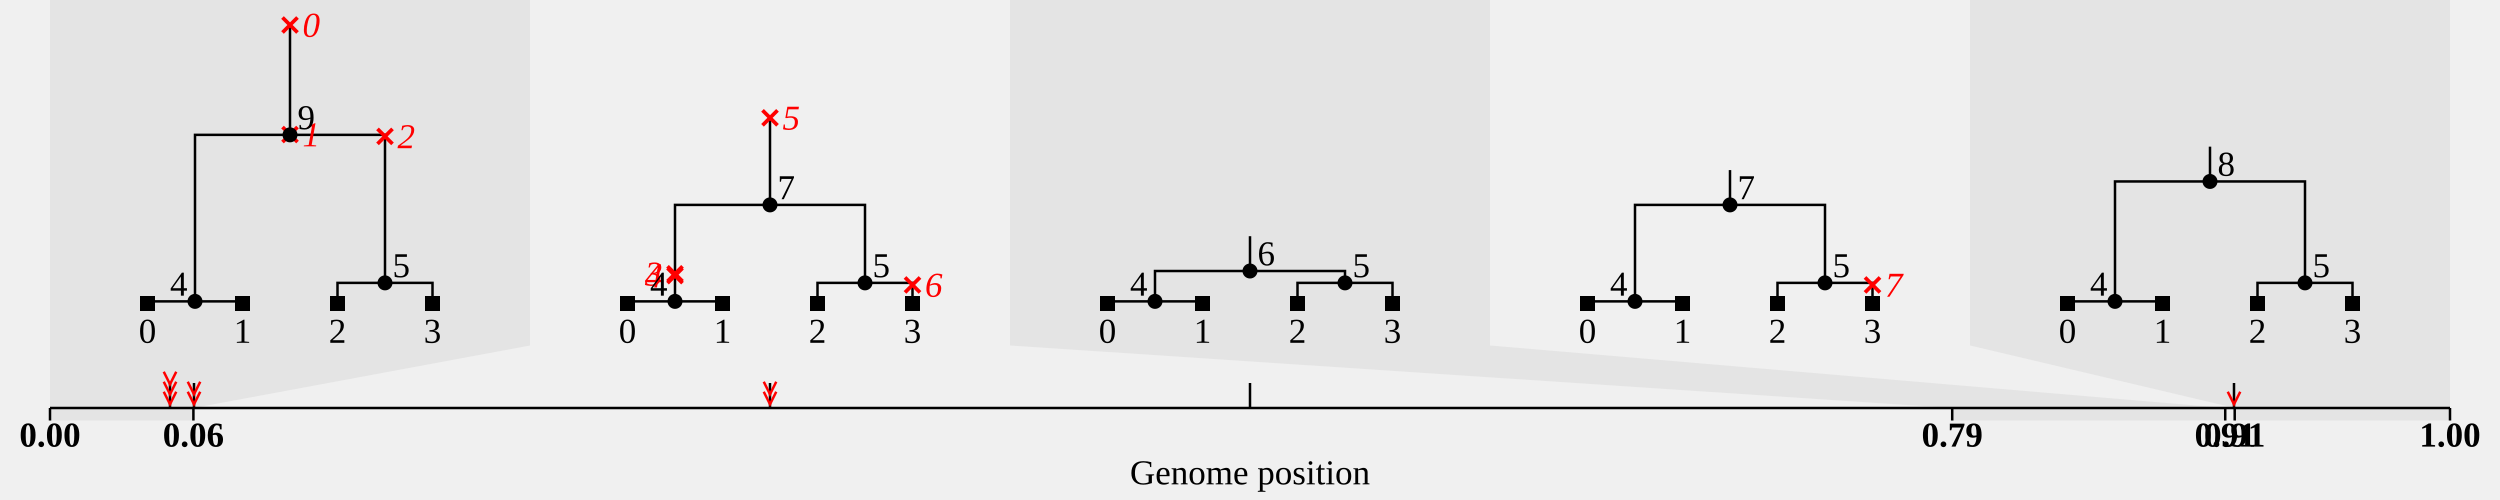
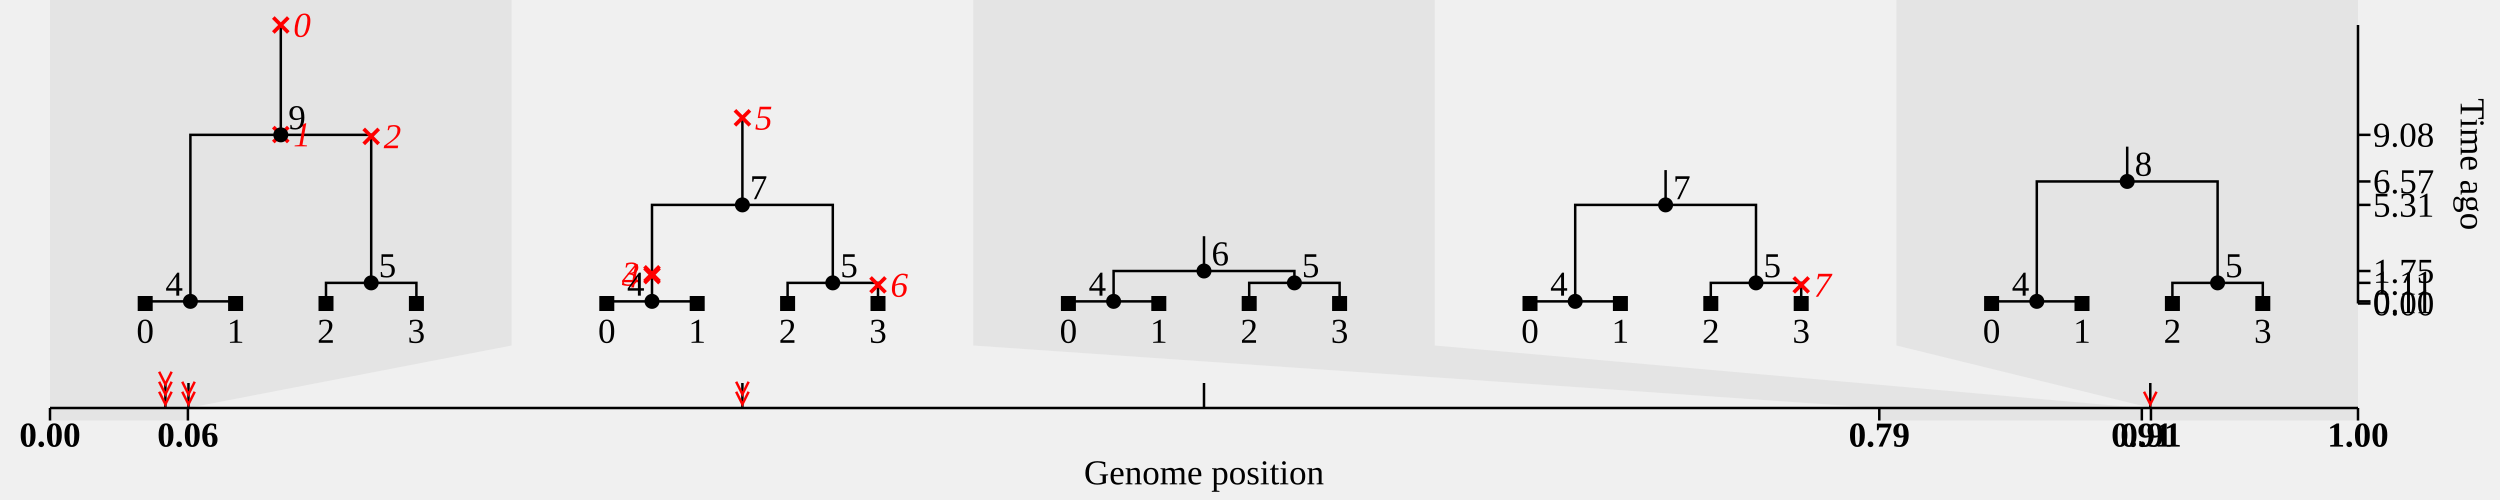
<svg xmlns="http://www.w3.org/2000/svg" baseProfile="full" height="200" version="1.1" width="1000">
  <defs>
    <style type="text/css">.background path {fill: #808080; fill-opacity: 0}.background path:nth-child(odd) {fill-opacity: .1}.x-regions rect {fill: yellow; stroke: black; opacity: 0.5}.axes {font-size: 14px}.x-axis .tick .lab {font-weight: bold; dominant-baseline: hanging}.axes, .tree {font-size: 14px; text-anchor: middle}.axes line, .edge {stroke: black; fill: none}.axes .ax-skip {stroke-dasharray: 4}.y-axis .grid {stroke: #FAFAFA}.node &gt; .sym {fill: black; stroke: none}.site &gt; .sym {stroke: black}.mut text {fill: red; font-style: italic}.mut.extra text {fill: hotpink}.mut line {fill: none; stroke: none}.mut .sym {fill: none; stroke: red}.mut.extra .sym {stroke: hotpink}.node .mut .sym {stroke-width: 1.5px}.tree text, .tree-sequence text {dominant-baseline: central}.plotbox .lab.lft {text-anchor: end}.plotbox .lab.rgt {text-anchor: start}.polytomy line {stroke: black; stroke-dasharray: 1px, 1px}.polytomy text {paint-order:stroke;stroke-width:0.3em;stroke:white}</style>
  </defs>
  <g class="tree-sequence">
    <g class="background">
-       <path d="M20,0 l192,0 l0,138.2 l-134.638,25 l0,5 l-57.362,0 l0,-5 l0,-25 l0,-138.2z" />
-       <path d="M212,0 l192,0 l0,138.2 l376.883,25 l0,5 l-703.52,0 l0,-5 l134.638,-25 l0,-138.2z" />
-       <path d="M404,0 l192,0 l0,138.2 l294.091,25 l0,5 l-109.208,0 l0,-5 l-376.883,-25 l0,-138.2z" />
-       <path d="M596,0 l192,0 l0,138.2 l105.883,25 l0,5 l-3.792,0 l0,-5 l-294.091,-25 l0,-138.2z" />
-       <path d="M788,0 l192,0 l0,138.2 l0,25 l0,5 l-86.117,0 l0,-5 l-105.883,-25 l0,-138.2z" />
+       <path d="M20,0 l184.64,0 l0,138.2 l-129.477,25 l0,5 l-55.163,0 l0,-5 l0,-25 l0,-138.2z" />
+       <path d="M204.64,0 l184.64,0 l0,138.2 l362.436,25 l0,5 l-676.552,0 l0,-5 l129.477,-25 l0,-138.2z" />
+       <path d="M389.28,0 l184.64,0 l0,138.2 l282.817,25 l0,5 l-105.022,0 l0,-5 l-362.436,-25 l0,-138.2z" />
+       <path d="M573.92,0 l184.64,0 l0,138.2 l101.824,25 l0,5 l-3.646,0 l0,-5 l-282.817,-25 l0,-138.2z" />
+       <path d="M758.56,0 l184.64,0 l0,138.2 l0,25 l0,5 l-82.816,0 l0,-5 l-101.824,-25 l0,-138.2z" />
    </g>
    <g class="axes">
      <g class="x-axis">
-         <g class="title" transform="translate(500 200)">
+         <g class="title" transform="translate(481.6 200)">
          <text class="lab" text-anchor="middle" transform="translate(0 -11)">Genome position</text>
        </g>
-         <line class="ax-line" x1="20" x2="980" y1="163.2" y2="163.2" />
+         <line class="ax-line" x1="20" x2="943.2" y1="163.2" y2="163.2" />
        <g class="ticks">
          <g class="tick" transform="translate(20 163.2)">
            <line x1="0" x2="0" y1="0" y2="5" />
            <g transform="translate(0 6)">
              <text class="lab">0.00</text>
            </g>
          </g>
-           <g class="tick" transform="translate(77.3623 163.2)">
+           <g class="tick" transform="translate(75.1634 163.2)">
            <line x1="0" x2="0" y1="0" y2="5" />
            <g transform="translate(0 6)">
              <text class="lab">0.06</text>
            </g>
          </g>
-           <g class="tick" transform="translate(780.883 163.2)">
+           <g class="tick" transform="translate(751.716 163.2)">
            <line x1="0" x2="0" y1="0" y2="5" />
            <g transform="translate(0 6)">
              <text class="lab">0.79</text>
            </g>
          </g>
-           <g class="tick" transform="translate(890.091 163.2)">
+           <g class="tick" transform="translate(856.737 163.2)">
            <line x1="0" x2="0" y1="0" y2="5" />
            <g transform="translate(0 6)">
              <text class="lab">0.91</text>
            </g>
          </g>
-           <g class="tick" transform="translate(893.883 163.2)">
+           <g class="tick" transform="translate(860.384 163.2)">
            <line x1="0" x2="0" y1="0" y2="5" />
            <g transform="translate(0 6)">
              <text class="lab">0.91</text>
            </g>
          </g>
-           <g class="tick" transform="translate(980 163.2)">
+           <g class="tick" transform="translate(943.2 163.2)">
            <line x1="0" x2="0" y1="0" y2="5" />
            <g transform="translate(0 6)">
              <text class="lab">1.00</text>
            </g>
          </g>
        </g>
-         <g class="site s0" transform="translate(68 163.2)">
+         <g class="site s0" transform="translate(66.16 163.2)">
          <line class="sym" x1="0" x2="0" y1="0" y2="-10" />
          <g class="mut m2">
            <polyline class="sym" points="2.5,-6.5 0,-1.5 -2.5,-6.5" />
          </g>
          <g class="mut m1">
            <polyline class="sym" points="2.5,-10.5 0,-5.5 -2.5,-10.5" />
          </g>
          <g class="mut m0">
            <polyline class="sym" points="2.5,-14.5 0,-9.5 -2.5,-14.5" />
          </g>
        </g>
-         <g class="site s1" transform="translate(77.6 163.2)">
+         <g class="site s1" transform="translate(75.392 163.2)">
          <line class="sym" x1="0" x2="0" y1="0" y2="-10" />
          <g class="mut m4">
            <polyline class="sym" points="2.5,-6.5 0,-1.5 -2.5,-6.5" />
          </g>
          <g class="mut m3">
            <polyline class="sym" points="2.5,-10.5 0,-5.5 -2.5,-10.5" />
          </g>
        </g>
-         <g class="site s2" transform="translate(308 163.2)">
+         <g class="site s2" transform="translate(296.96 163.2)">
          <line class="sym" x1="0" x2="0" y1="0" y2="-10" />
          <g class="mut m6">
            <polyline class="sym" points="2.5,-6.5 0,-1.5 -2.5,-6.5" />
          </g>
          <g class="mut m5">
            <polyline class="sym" points="2.5,-10.5 0,-5.5 -2.5,-10.5" />
          </g>
        </g>
-         <g class="site s3" transform="translate(500 163.2)">
-           <line class="sym" x1="0" x2="0" y1="0" y2="-10" />
-         </g>
-         <g class="site s4" transform="translate(893.6 163.2)">
+         <g class="site s3" transform="translate(481.6 163.2)">
+           <line class="sym" x1="0" x2="0" y1="0" y2="-10" />
+         </g>
+         <g class="site s4" transform="translate(860.112 163.2)">
          <line class="sym" x1="0" x2="0" y1="0" y2="-10" />
          <g class="mut m7">
            <polyline class="sym" points="2.5,-6.5 0,-1.5 -2.5,-6.5" />
+           </g>
+         </g>
+       </g>
+       <g class="y-axis">
+         <g class="title" transform="translate(1000 65.7)">
+           <text class="lab" text-anchor="middle" transform="translate(-11) rotate(90)">Time ago</text>
+         </g>
+         <line class="ax-line" x1="943.2" x2="943.2" y1="121.4" y2="10" />
+         <g class="ticks">
+           <g class="tick" transform="translate(943.2 121.4)">
+             <line x1="0" x2="5" y1="0" y2="0" />
+             <g transform="translate(6 0)">
+               <text class="lab" text-anchor="start">0.00</text>
+             </g>
+           </g>
+           <g class="tick" transform="translate(943.2 120.55)">
+             <line x1="0" x2="5" y1="0" y2="0" />
+             <g transform="translate(6 0)">
+               <text class="lab" text-anchor="start">0.11</text>
+             </g>
+           </g>
+           <g class="tick" transform="translate(943.2 113.151)">
+             <line x1="0" x2="5" y1="0" y2="0" />
+             <g transform="translate(6 0)">
+               <text class="lab" text-anchor="start">1.11</text>
+             </g>
+           </g>
+           <g class="tick" transform="translate(943.2 108.403)">
+             <line x1="0" x2="5" y1="0" y2="0" />
+             <g transform="translate(6 0)">
+               <text class="lab" text-anchor="start">1.75</text>
+             </g>
+           </g>
+           <g class="tick" transform="translate(943.2 81.9594)">
+             <line x1="0" x2="5" y1="0" y2="0" />
+             <g transform="translate(6 0)">
+               <text class="lab" text-anchor="start">5.31</text>
+             </g>
+           </g>
+           <g class="tick" transform="translate(943.2 72.5822)">
+             <line x1="0" x2="5" y1="0" y2="0" />
+             <g transform="translate(6 0)">
+               <text class="lab" text-anchor="start">6.57</text>
+             </g>
+           </g>
+           <g class="tick" transform="translate(943.2 53.943)">
+             <line x1="0" x2="5" y1="0" y2="0" />
+             <g transform="translate(6 0)">
+               <text class="lab" text-anchor="start">9.08</text>
+             </g>
          </g>
        </g>
      </g>
    </g>
    <g class="plotbox trees">
      <g class="tree t0" transform="translate(20 0)">
        <g class="plotbox">
-           <g class="c2 m0 m1 node n9 p0 root s0" transform="translate(96 53.943)">
-             <g class="a9 c2 node n4 p0" transform="translate(-38 66.6067)">
-               <g class="a4 leaf node n0 p0 sample" transform="translate(-19 0.850364)">
-                 <path class="edge e0" d="M 0 0 V -0.85 H 19" />
-                 <rect class="sym" height="6" width="6" x="-3" y="-3" />
-                 <text class="lab" transform="translate(0 11)">0</text>
-               </g>
-               <g class="a4 leaf node n1 p0 sample" transform="translate(19 0.850364)">
-                 <path class="edge e1" d="M 0 0 V -0.85 H -19" />
-                 <rect class="sym" height="6" width="6" x="-3" y="-3" />
-                 <text class="lab" transform="translate(0 11)">1</text>
-               </g>
-               <path class="edge e12" d="M 0 0 V -66.607 H 38" />
-               <circle class="sym" cx="0" cy="0" r="3" />
-               <text class="lab lft" transform="translate(-3 -7)">4</text>
-             </g>
-             <g class="a9 c2 m2 node n5 p0 s0" transform="translate(38 59.2084)">
-               <g class="a5 leaf node n2 p0 sample" transform="translate(-19 8.24865)">
-                 <path class="edge e2" d="M 0 0 V -8.249 H 19" />
-                 <rect class="sym" height="6" width="6" x="-3" y="-3" />
-                 <text class="lab" transform="translate(0 11)">2</text>
-               </g>
-               <g class="a5 leaf node n3 p0 sample" transform="translate(19 8.24865)">
-                 <path class="edge e3" d="M 0 0 V -8.249 H -19" />
-                 <rect class="sym" height="6" width="6" x="-3" y="-3" />
-                 <text class="lab" transform="translate(0 11)">3</text>
-               </g>
-               <path class="edge e13" d="M 0 0 V -59.208 H -38" />
+           <g class="c2 m0 m1 node n9 p0 root s0" transform="translate(92.32 53.943)">
+             <g class="a9 c2 node n4 p0" transform="translate(-36.16 66.6067)">
+               <g class="a4 leaf node n0 p0 sample" transform="translate(-18.08 0.850364)">
+                 <path class="edge e0" d="M 0 0 V -0.85 H 18.08" />
+                 <rect class="sym" height="6" width="6" x="-3" y="-3" />
+                 <text class="lab" transform="translate(0 11)">0</text>
+               </g>
+               <g class="a4 leaf node n1 p0 sample" transform="translate(18.08 0.850364)">
+                 <path class="edge e1" d="M 0 0 V -0.85 H -18.08" />
+                 <rect class="sym" height="6" width="6" x="-3" y="-3" />
+                 <text class="lab" transform="translate(0 11)">1</text>
+               </g>
+               <path class="edge e12" d="M 0 0 V -66.607 H 36.16" />
+               <circle class="sym" cx="0" cy="0" r="3" />
+               <text class="lab lft" transform="translate(-3 -7)">4</text>
+             </g>
+             <g class="a9 c2 m2 node n5 p0 s0" transform="translate(36.16 59.2084)">
+               <g class="a5 leaf node n2 p0 sample" transform="translate(-18.08 8.24865)">
+                 <path class="edge e2" d="M 0 0 V -8.249 H 18.08" />
+                 <rect class="sym" height="6" width="6" x="-3" y="-3" />
+                 <text class="lab" transform="translate(0 11)">2</text>
+               </g>
+               <g class="a5 leaf node n3 p0 sample" transform="translate(18.08 8.24865)">
+                 <path class="edge e3" d="M 0 0 V -8.249 H -18.08" />
+                 <rect class="sym" height="6" width="6" x="-3" y="-3" />
+                 <text class="lab" transform="translate(0 11)">3</text>
+               </g>
+               <path class="edge e13" d="M 0 0 V -59.208 H -36.16" />
              <g class="mut m2 s0" transform="translate(0 -58.5914)">
                <line x1="0" x2="0" y1="0" y2="58.591" />
                <path class="sym" d="M -3,-3 l 6,6 M -3,3 l 6,-6" />
                <text class="lab rgt" transform="translate(5 0)">2</text>
              </g>
              <circle class="sym" cx="0" cy="0" r="3" />
              <text class="lab rgt" transform="translate(3 -7)">5</text>
            </g>
            <path class="edge root" d="M 0 0 V -43.943 H 0" />
            <g class="mut m0 s0" transform="translate(0 -43.943)">
              <line x1="0" x2="0" y1="0" y2="43.943" />
              <path class="sym" d="M -3,-3 l 6,6 M -3,3 l 6,-6" />
              <text class="lab rgt" transform="translate(5 0)">0</text>
            </g>
            <g class="mut m1 s0" transform="translate(0 -0.125636)">
              <line x1="0" x2="0" y1="0" y2="0.126" />
              <path class="sym" d="M -3,-3 l 6,6 M -3,3 l 6,-6" />
              <text class="lab rgt" transform="translate(5 0)">1</text>
            </g>
            <circle class="sym" cx="0" cy="0" r="3" />
            <text class="lab rgt" transform="translate(3 -7)">9</text>
          </g>
        </g>
      </g>
-       <g class="tree t1" transform="translate(212 0)">
-         <g class="plotbox">
-           <g class="c2 m5 node n7 p0 root s2" transform="translate(96 81.9594)">
-             <g class="a7 c2 m3 m4 node n4 p0 s1" transform="translate(-38 38.5902)">
-               <g class="a4 leaf node n0 p0 sample" transform="translate(-19 0.850364)">
-                 <path class="edge e0" d="M 0 0 V -0.85 H 19" />
-                 <rect class="sym" height="6" width="6" x="-3" y="-3" />
-                 <text class="lab" transform="translate(0 11)">0</text>
-               </g>
-               <g class="a4 leaf node n1 p0 sample" transform="translate(19 0.850364)">
-                 <path class="edge e1" d="M 0 0 V -0.85 H -19" />
-                 <rect class="sym" height="6" width="6" x="-3" y="-3" />
-                 <text class="lab" transform="translate(0 11)">1</text>
-               </g>
-               <path class="edge e6" d="M 0 0 V -38.59 H 38" />
+       <g class="tree t1" transform="translate(204.64 0)">
+         <g class="plotbox">
+           <g class="c2 m5 node n7 p0 root s2" transform="translate(92.32 81.9594)">
+             <g class="a7 c2 m3 m4 node n4 p0 s1" transform="translate(-36.16 38.5902)">
+               <g class="a4 leaf node n0 p0 sample" transform="translate(-18.08 0.850364)">
+                 <path class="edge e0" d="M 0 0 V -0.85 H 18.08" />
+                 <rect class="sym" height="6" width="6" x="-3" y="-3" />
+                 <text class="lab" transform="translate(0 11)">0</text>
+               </g>
+               <g class="a4 leaf node n1 p0 sample" transform="translate(18.08 0.850364)">
+                 <path class="edge e1" d="M 0 0 V -0.85 H -18.08" />
+                 <rect class="sym" height="6" width="6" x="-3" y="-3" />
+                 <text class="lab" transform="translate(0 11)">1</text>
+               </g>
+               <path class="edge e6" d="M 0 0 V -38.59 H 36.16" />
              <g class="mut m3 s1" transform="translate(0 -11.0323)">
                <line x1="0" x2="0" y1="0" y2="11.032" />
                <path class="sym" d="M -3,-3 l 6,6 M -3,3 l 6,-6" />
                <text class="lab lft" transform="translate(-5 0)">3</text>
              </g>
              <g class="mut m4 s1" transform="translate(0 -10.2896)">
                <line x1="0" x2="0" y1="0" y2="10.29" />
                <path class="sym" d="M -3,-3 l 6,6 M -3,3 l 6,-6" />
                <text class="lab lft" transform="translate(-5 0)">4</text>
              </g>
              <circle class="sym" cx="0" cy="0" r="3" />
              <text class="lab lft" transform="translate(-3 -7)">4</text>
            </g>
-             <g class="a7 c2 node n5 p0" transform="translate(38 31.1919)">
-               <g class="a5 leaf node n2 p0 sample" transform="translate(-19 8.24865)">
-                 <path class="edge e2" d="M 0 0 V -8.249 H 19" />
-                 <rect class="sym" height="6" width="6" x="-3" y="-3" />
-                 <text class="lab" transform="translate(0 11)">2</text>
-               </g>
-               <g class="a5 leaf m6 node n3 p0 s2 sample" transform="translate(19 8.24865)">
-                 <path class="edge e3" d="M 0 0 V -8.249 H -19" />
+             <g class="a7 c2 node n5 p0" transform="translate(36.16 31.1919)">
+               <g class="a5 leaf node n2 p0 sample" transform="translate(-18.08 8.24865)">
+                 <path class="edge e2" d="M 0 0 V -8.249 H 18.08" />
+                 <rect class="sym" height="6" width="6" x="-3" y="-3" />
+                 <text class="lab" transform="translate(0 11)">2</text>
+               </g>
+               <g class="a5 leaf m6 node n3 p0 s2 sample" transform="translate(18.08 8.24865)">
+                 <path class="edge e3" d="M 0 0 V -8.249 H -18.08" />
                <g class="mut m6 s2" transform="translate(0 -7.42667)">
                  <line x1="0" x2="0" y1="0" y2="7.427" />
                  <path class="sym" d="M -3,-3 l 6,6 M -3,3 l 6,-6" />
                  <text class="lab rgt" transform="translate(5 0)">6</text>
                </g>
                <rect class="sym" height="6" width="6" x="-3" y="-3" />
                <text class="lab" transform="translate(0 11)">3</text>
              </g>
-               <path class="edge e8" d="M 0 0 V -31.192 H -38" />
+               <path class="edge e8" d="M 0 0 V -31.192 H -36.16" />
              <circle class="sym" cx="0" cy="0" r="3" />
              <text class="lab rgt" transform="translate(3 -7)">5</text>
            </g>
            <path class="edge root" d="M 0 0 V -34.826 H 0" />
            <g class="mut m5 s2" transform="translate(0 -34.8261)">
              <line x1="0" x2="0" y1="0" y2="34.826" />
              <path class="sym" d="M -3,-3 l 6,6 M -3,3 l 6,-6" />
              <text class="lab rgt" transform="translate(5 0)">5</text>
            </g>
            <circle class="sym" cx="0" cy="0" r="3" />
            <text class="lab rgt" transform="translate(3 -7)">7</text>
          </g>
        </g>
      </g>
-       <g class="tree t2" transform="translate(404 0)">
-         <g class="plotbox">
-           <g class="c2 node n6 p0 root" transform="translate(96 108.403)">
-             <g class="a6 c2 node n4 p0" transform="translate(-38 12.1467)">
-               <g class="a4 leaf node n0 p0 sample" transform="translate(-19 0.850364)">
-                 <path class="edge e0" d="M 0 0 V -0.85 H 19" />
-                 <rect class="sym" height="6" width="6" x="-3" y="-3" />
-                 <text class="lab" transform="translate(0 11)">0</text>
-               </g>
-               <g class="a4 leaf node n1 p0 sample" transform="translate(19 0.850364)">
-                 <path class="edge e1" d="M 0 0 V -0.85 H -19" />
-                 <rect class="sym" height="6" width="6" x="-3" y="-3" />
-                 <text class="lab" transform="translate(0 11)">1</text>
-               </g>
-               <path class="edge e4" d="M 0 0 V -12.147 H 38" />
-               <circle class="sym" cx="0" cy="0" r="3" />
-               <text class="lab lft" transform="translate(-3 -7)">4</text>
-             </g>
-             <g class="a6 c2 node n5 p0" transform="translate(38 4.74841)">
-               <g class="a5 leaf node n2 p0 sample" transform="translate(-19 8.24865)">
-                 <path class="edge e2" d="M 0 0 V -8.249 H 19" />
-                 <rect class="sym" height="6" width="6" x="-3" y="-3" />
-                 <text class="lab" transform="translate(0 11)">2</text>
-               </g>
-               <g class="a5 leaf node n3 p0 sample" transform="translate(19 8.24865)">
-                 <path class="edge e3" d="M 0 0 V -8.249 H -19" />
-                 <rect class="sym" height="6" width="6" x="-3" y="-3" />
-                 <text class="lab" transform="translate(0 11)">3</text>
-               </g>
-               <path class="edge e5" d="M 0 0 V -4.748 H -38" />
+       <g class="tree t2" transform="translate(389.28 0)">
+         <g class="plotbox">
+           <g class="c2 node n6 p0 root" transform="translate(92.32 108.403)">
+             <g class="a6 c2 node n4 p0" transform="translate(-36.16 12.1467)">
+               <g class="a4 leaf node n0 p0 sample" transform="translate(-18.08 0.850364)">
+                 <path class="edge e0" d="M 0 0 V -0.85 H 18.08" />
+                 <rect class="sym" height="6" width="6" x="-3" y="-3" />
+                 <text class="lab" transform="translate(0 11)">0</text>
+               </g>
+               <g class="a4 leaf node n1 p0 sample" transform="translate(18.08 0.850364)">
+                 <path class="edge e1" d="M 0 0 V -0.85 H -18.08" />
+                 <rect class="sym" height="6" width="6" x="-3" y="-3" />
+                 <text class="lab" transform="translate(0 11)">1</text>
+               </g>
+               <path class="edge e4" d="M 0 0 V -12.147 H 36.16" />
+               <circle class="sym" cx="0" cy="0" r="3" />
+               <text class="lab lft" transform="translate(-3 -7)">4</text>
+             </g>
+             <g class="a6 c2 node n5 p0" transform="translate(36.16 4.74841)">
+               <g class="a5 leaf node n2 p0 sample" transform="translate(-18.08 8.24865)">
+                 <path class="edge e2" d="M 0 0 V -8.249 H 18.08" />
+                 <rect class="sym" height="6" width="6" x="-3" y="-3" />
+                 <text class="lab" transform="translate(0 11)">2</text>
+               </g>
+               <g class="a5 leaf node n3 p0 sample" transform="translate(18.08 8.24865)">
+                 <path class="edge e3" d="M 0 0 V -8.249 H -18.08" />
+                 <rect class="sym" height="6" width="6" x="-3" y="-3" />
+                 <text class="lab" transform="translate(0 11)">3</text>
+               </g>
+               <path class="edge e5" d="M 0 0 V -4.748 H -36.16" />
              <circle class="sym" cx="0" cy="0" r="3" />
              <text class="lab rgt" transform="translate(3 -7)">5</text>
            </g>
            <path class="edge root" d="M 0 0 V -13.925 H 0" />
            <circle class="sym" cx="0" cy="0" r="3" />
            <text class="lab rgt" transform="translate(3 -7)">6</text>
          </g>
        </g>
      </g>
-       <g class="tree t3" transform="translate(596 0)">
-         <g class="plotbox">
-           <g class="c2 node n7 p0 root" transform="translate(96 81.9594)">
-             <g class="a7 c2 node n4 p0" transform="translate(-38 38.5902)">
-               <g class="a4 leaf node n0 p0 sample" transform="translate(-19 0.850364)">
-                 <path class="edge e0" d="M 0 0 V -0.85 H 19" />
-                 <rect class="sym" height="6" width="6" x="-3" y="-3" />
-                 <text class="lab" transform="translate(0 11)">0</text>
-               </g>
-               <g class="a4 leaf node n1 p0 sample" transform="translate(19 0.850364)">
-                 <path class="edge e1" d="M 0 0 V -0.85 H -19" />
-                 <rect class="sym" height="6" width="6" x="-3" y="-3" />
-                 <text class="lab" transform="translate(0 11)">1</text>
-               </g>
-               <path class="edge e7" d="M 0 0 V -38.59 H 38" />
-               <circle class="sym" cx="0" cy="0" r="3" />
-               <text class="lab lft" transform="translate(-3 -7)">4</text>
-             </g>
-             <g class="a7 c2 node n5 p0" transform="translate(38 31.1919)">
-               <g class="a5 leaf node n2 p0 sample" transform="translate(-19 8.24865)">
-                 <path class="edge e2" d="M 0 0 V -8.249 H 19" />
-                 <rect class="sym" height="6" width="6" x="-3" y="-3" />
-                 <text class="lab" transform="translate(0 11)">2</text>
-               </g>
-               <g class="a5 leaf m7 node n3 p0 s4 sample" transform="translate(19 8.24865)">
-                 <path class="edge e3" d="M 0 0 V -8.249 H -19" />
+       <g class="tree t3" transform="translate(573.92 0)">
+         <g class="plotbox">
+           <g class="c2 node n7 p0 root" transform="translate(92.32 81.9594)">
+             <g class="a7 c2 node n4 p0" transform="translate(-36.16 38.5902)">
+               <g class="a4 leaf node n0 p0 sample" transform="translate(-18.08 0.850364)">
+                 <path class="edge e0" d="M 0 0 V -0.85 H 18.08" />
+                 <rect class="sym" height="6" width="6" x="-3" y="-3" />
+                 <text class="lab" transform="translate(0 11)">0</text>
+               </g>
+               <g class="a4 leaf node n1 p0 sample" transform="translate(18.08 0.850364)">
+                 <path class="edge e1" d="M 0 0 V -0.85 H -18.08" />
+                 <rect class="sym" height="6" width="6" x="-3" y="-3" />
+                 <text class="lab" transform="translate(0 11)">1</text>
+               </g>
+               <path class="edge e7" d="M 0 0 V -38.59 H 36.16" />
+               <circle class="sym" cx="0" cy="0" r="3" />
+               <text class="lab lft" transform="translate(-3 -7)">4</text>
+             </g>
+             <g class="a7 c2 node n5 p0" transform="translate(36.16 31.1919)">
+               <g class="a5 leaf node n2 p0 sample" transform="translate(-18.08 8.24865)">
+                 <path class="edge e2" d="M 0 0 V -8.249 H 18.08" />
+                 <rect class="sym" height="6" width="6" x="-3" y="-3" />
+                 <text class="lab" transform="translate(0 11)">2</text>
+               </g>
+               <g class="a5 leaf m7 node n3 p0 s4 sample" transform="translate(18.08 8.24865)">
+                 <path class="edge e3" d="M 0 0 V -8.249 H -18.08" />
                <g class="mut m7 s4" transform="translate(0 -7.42667)">
                  <line x1="0" x2="0" y1="0" y2="7.427" />
                  <path class="sym" d="M -3,-3 l 6,6 M -3,3 l 6,-6" />
                  <text class="lab rgt" transform="translate(5 0)">7</text>
                </g>
                <rect class="sym" height="6" width="6" x="-3" y="-3" />
                <text class="lab" transform="translate(0 11)">3</text>
              </g>
-               <path class="edge e9" d="M 0 0 V -31.192 H -38" />
+               <path class="edge e9" d="M 0 0 V -31.192 H -36.16" />
              <circle class="sym" cx="0" cy="0" r="3" />
              <text class="lab rgt" transform="translate(3 -7)">5</text>
            </g>
            <path class="edge root" d="M 0 0 V -13.925 H 0" />
            <circle class="sym" cx="0" cy="0" r="3" />
            <text class="lab rgt" transform="translate(3 -7)">7</text>
          </g>
        </g>
      </g>
-       <g class="tree t4" transform="translate(788 0)">
-         <g class="plotbox">
-           <g class="c2 node n8 p0 root" transform="translate(96 72.5822)">
-             <g class="a8 c2 node n4 p0" transform="translate(-38 47.9674)">
-               <g class="a4 leaf node n0 p0 sample" transform="translate(-19 0.850364)">
-                 <path class="edge e0" d="M 0 0 V -0.85 H 19" />
-                 <rect class="sym" height="6" width="6" x="-3" y="-3" />
-                 <text class="lab" transform="translate(0 11)">0</text>
-               </g>
-               <g class="a4 leaf node n1 p0 sample" transform="translate(19 0.850364)">
-                 <path class="edge e1" d="M 0 0 V -0.85 H -19" />
-                 <rect class="sym" height="6" width="6" x="-3" y="-3" />
-                 <text class="lab" transform="translate(0 11)">1</text>
-               </g>
-               <path class="edge e10" d="M 0 0 V -47.967 H 38" />
-               <circle class="sym" cx="0" cy="0" r="3" />
-               <text class="lab lft" transform="translate(-3 -7)">4</text>
-             </g>
-             <g class="a8 c2 node n5 p0" transform="translate(38 40.5692)">
-               <g class="a5 leaf node n2 p0 sample" transform="translate(-19 8.24865)">
-                 <path class="edge e2" d="M 0 0 V -8.249 H 19" />
-                 <rect class="sym" height="6" width="6" x="-3" y="-3" />
-                 <text class="lab" transform="translate(0 11)">2</text>
-               </g>
-               <g class="a5 leaf node n3 p0 sample" transform="translate(19 8.24865)">
-                 <path class="edge e3" d="M 0 0 V -8.249 H -19" />
-                 <rect class="sym" height="6" width="6" x="-3" y="-3" />
-                 <text class="lab" transform="translate(0 11)">3</text>
-               </g>
-               <path class="edge e11" d="M 0 0 V -40.569 H -38" />
+       <g class="tree t4" transform="translate(758.56 0)">
+         <g class="plotbox">
+           <g class="c2 node n8 p0 root" transform="translate(92.32 72.5822)">
+             <g class="a8 c2 node n4 p0" transform="translate(-36.16 47.9674)">
+               <g class="a4 leaf node n0 p0 sample" transform="translate(-18.08 0.850364)">
+                 <path class="edge e0" d="M 0 0 V -0.85 H 18.08" />
+                 <rect class="sym" height="6" width="6" x="-3" y="-3" />
+                 <text class="lab" transform="translate(0 11)">0</text>
+               </g>
+               <g class="a4 leaf node n1 p0 sample" transform="translate(18.08 0.850364)">
+                 <path class="edge e1" d="M 0 0 V -0.85 H -18.08" />
+                 <rect class="sym" height="6" width="6" x="-3" y="-3" />
+                 <text class="lab" transform="translate(0 11)">1</text>
+               </g>
+               <path class="edge e10" d="M 0 0 V -47.967 H 36.16" />
+               <circle class="sym" cx="0" cy="0" r="3" />
+               <text class="lab lft" transform="translate(-3 -7)">4</text>
+             </g>
+             <g class="a8 c2 node n5 p0" transform="translate(36.16 40.5692)">
+               <g class="a5 leaf node n2 p0 sample" transform="translate(-18.08 8.24865)">
+                 <path class="edge e2" d="M 0 0 V -8.249 H 18.08" />
+                 <rect class="sym" height="6" width="6" x="-3" y="-3" />
+                 <text class="lab" transform="translate(0 11)">2</text>
+               </g>
+               <g class="a5 leaf node n3 p0 sample" transform="translate(18.08 8.24865)">
+                 <path class="edge e3" d="M 0 0 V -8.249 H -18.08" />
+                 <rect class="sym" height="6" width="6" x="-3" y="-3" />
+                 <text class="lab" transform="translate(0 11)">3</text>
+               </g>
+               <path class="edge e11" d="M 0 0 V -40.569 H -36.16" />
              <circle class="sym" cx="0" cy="0" r="3" />
              <text class="lab rgt" transform="translate(3 -7)">5</text>
            </g>
            <path class="edge root" d="M 0 0 V -13.925 H 0" />
            <circle class="sym" cx="0" cy="0" r="3" />
            <text class="lab rgt" transform="translate(3 -7)">8</text>
          </g>
        </g>
      </g>
    </g>
  </g>
</svg>
